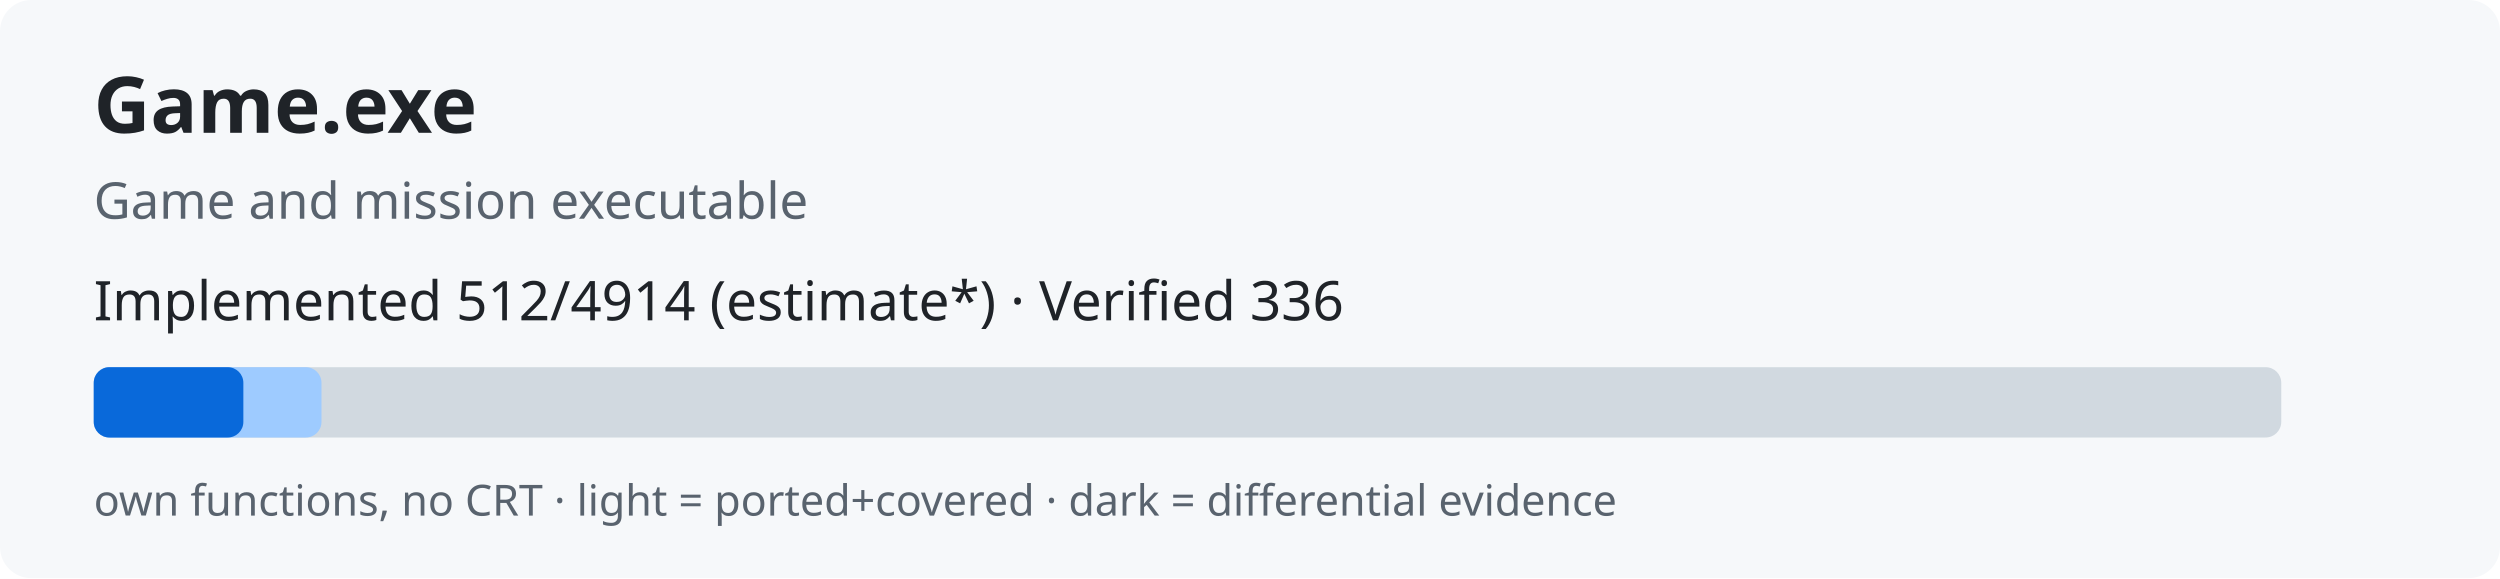
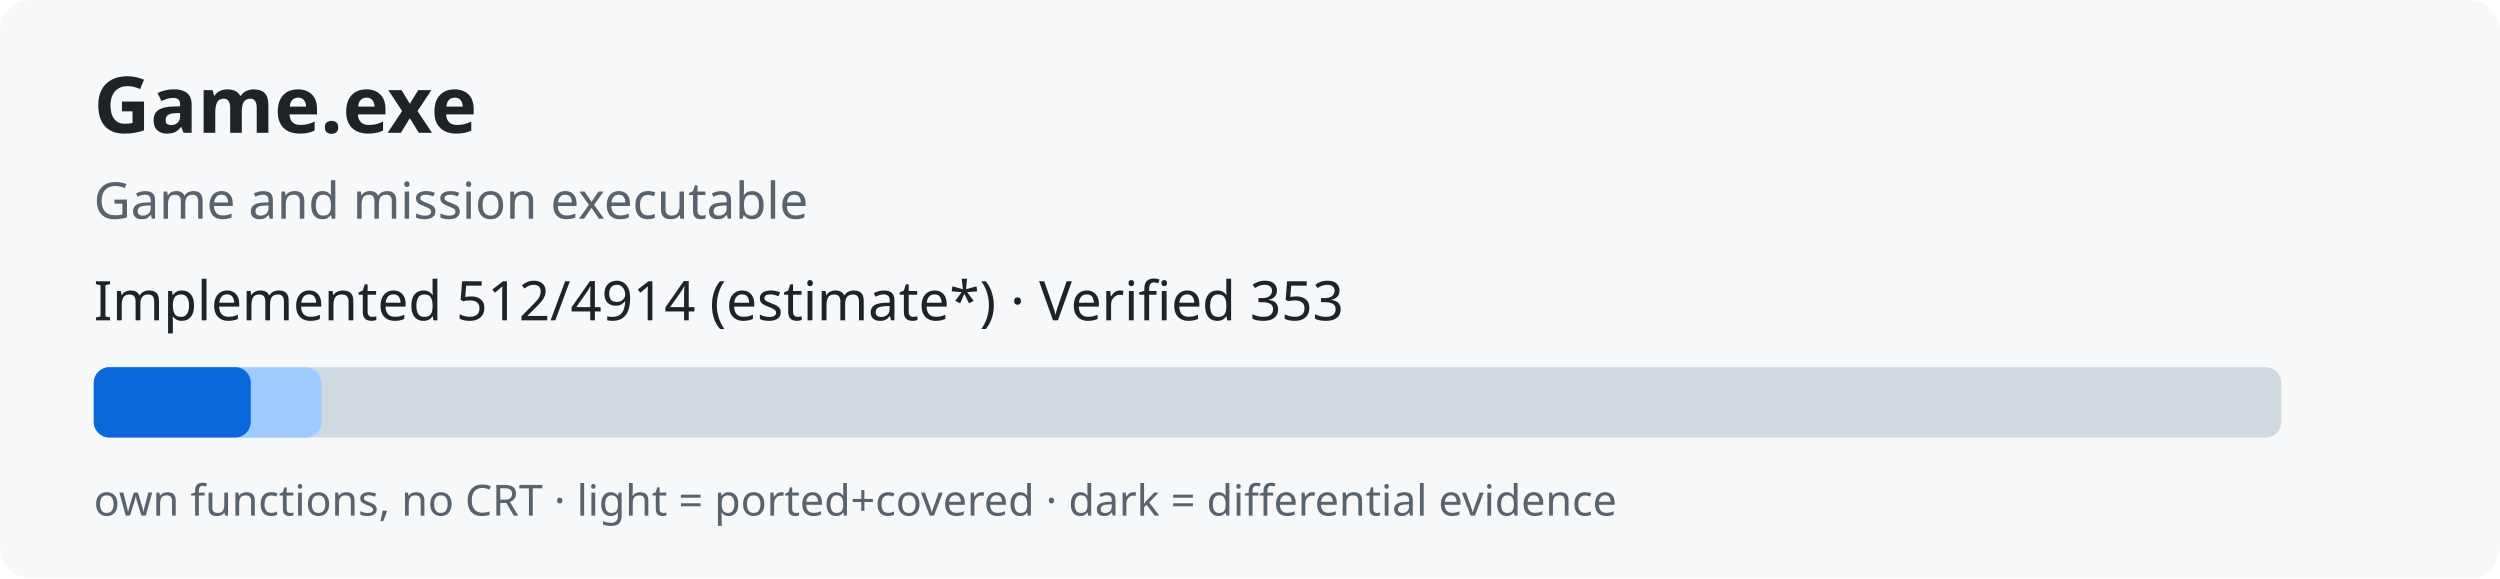
<svg xmlns="http://www.w3.org/2000/svg" width="640" height="148" role="img">
  <rect width="640" height="148" rx="8" fill="#f6f8fa" />
  <text x="24" y="34" font-family="sans-serif" font-size="20" font-weight="bold" fill="#1f2328">Game.exe</text>
  <text x="24" y="56" font-family="sans-serif" font-size="13" fill="#59636e">Game and mission executable</text>
-   <text x="24" y="82" font-family="sans-serif" font-size="14" fill="#1f2328">Implemented 512/4914 (estimate*) · Verified 336</text>
+   <text x="24" y="82" font-family="sans-serif" font-size="14" fill="#1f2328">Implemented 512/4914 (estimate*) · Verified 353</text>
  <rect x="24" y="94" width="560" height="18" rx="4" fill="#d1d9e0" />
  <rect x="24" y="94" width="58.3" height="18" rx="4" fill="#9ecbff" />
-   <rect x="24" y="94" width="38.3" height="18" rx="4" fill="#0969da" />
+   <rect x="24" y="94" width="40.2" height="18" rx="4" fill="#0969da" />
  <text x="24" y="132" font-family="sans-serif" font-size="11" fill="#59636e">own functions, no CRT · light = ported+covered · dark = differential evidence</text>
</svg>
